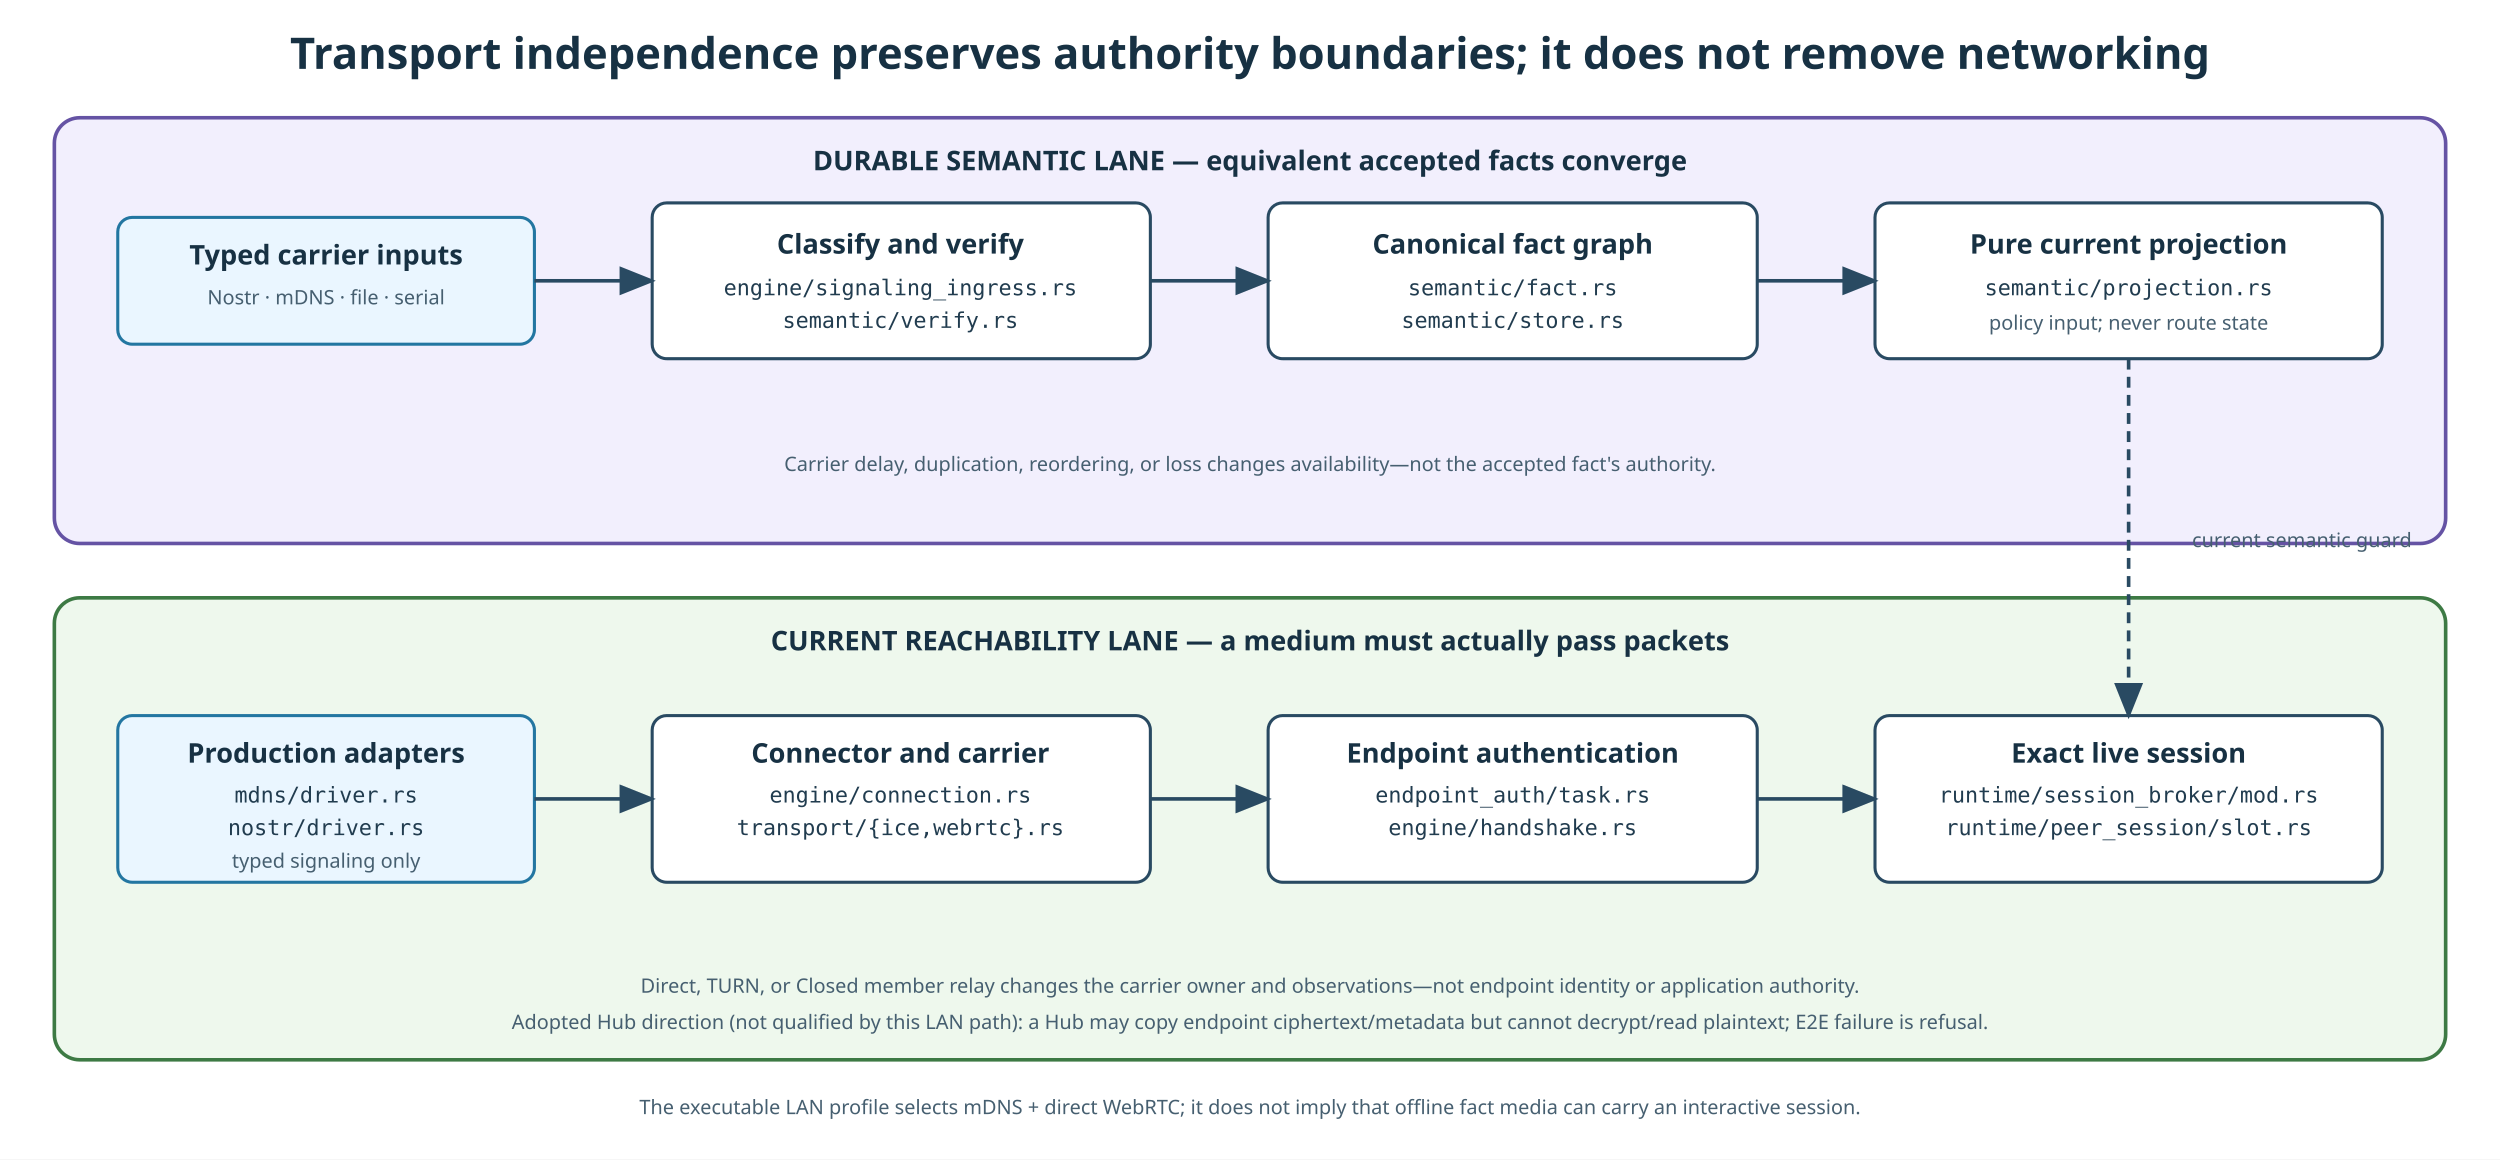
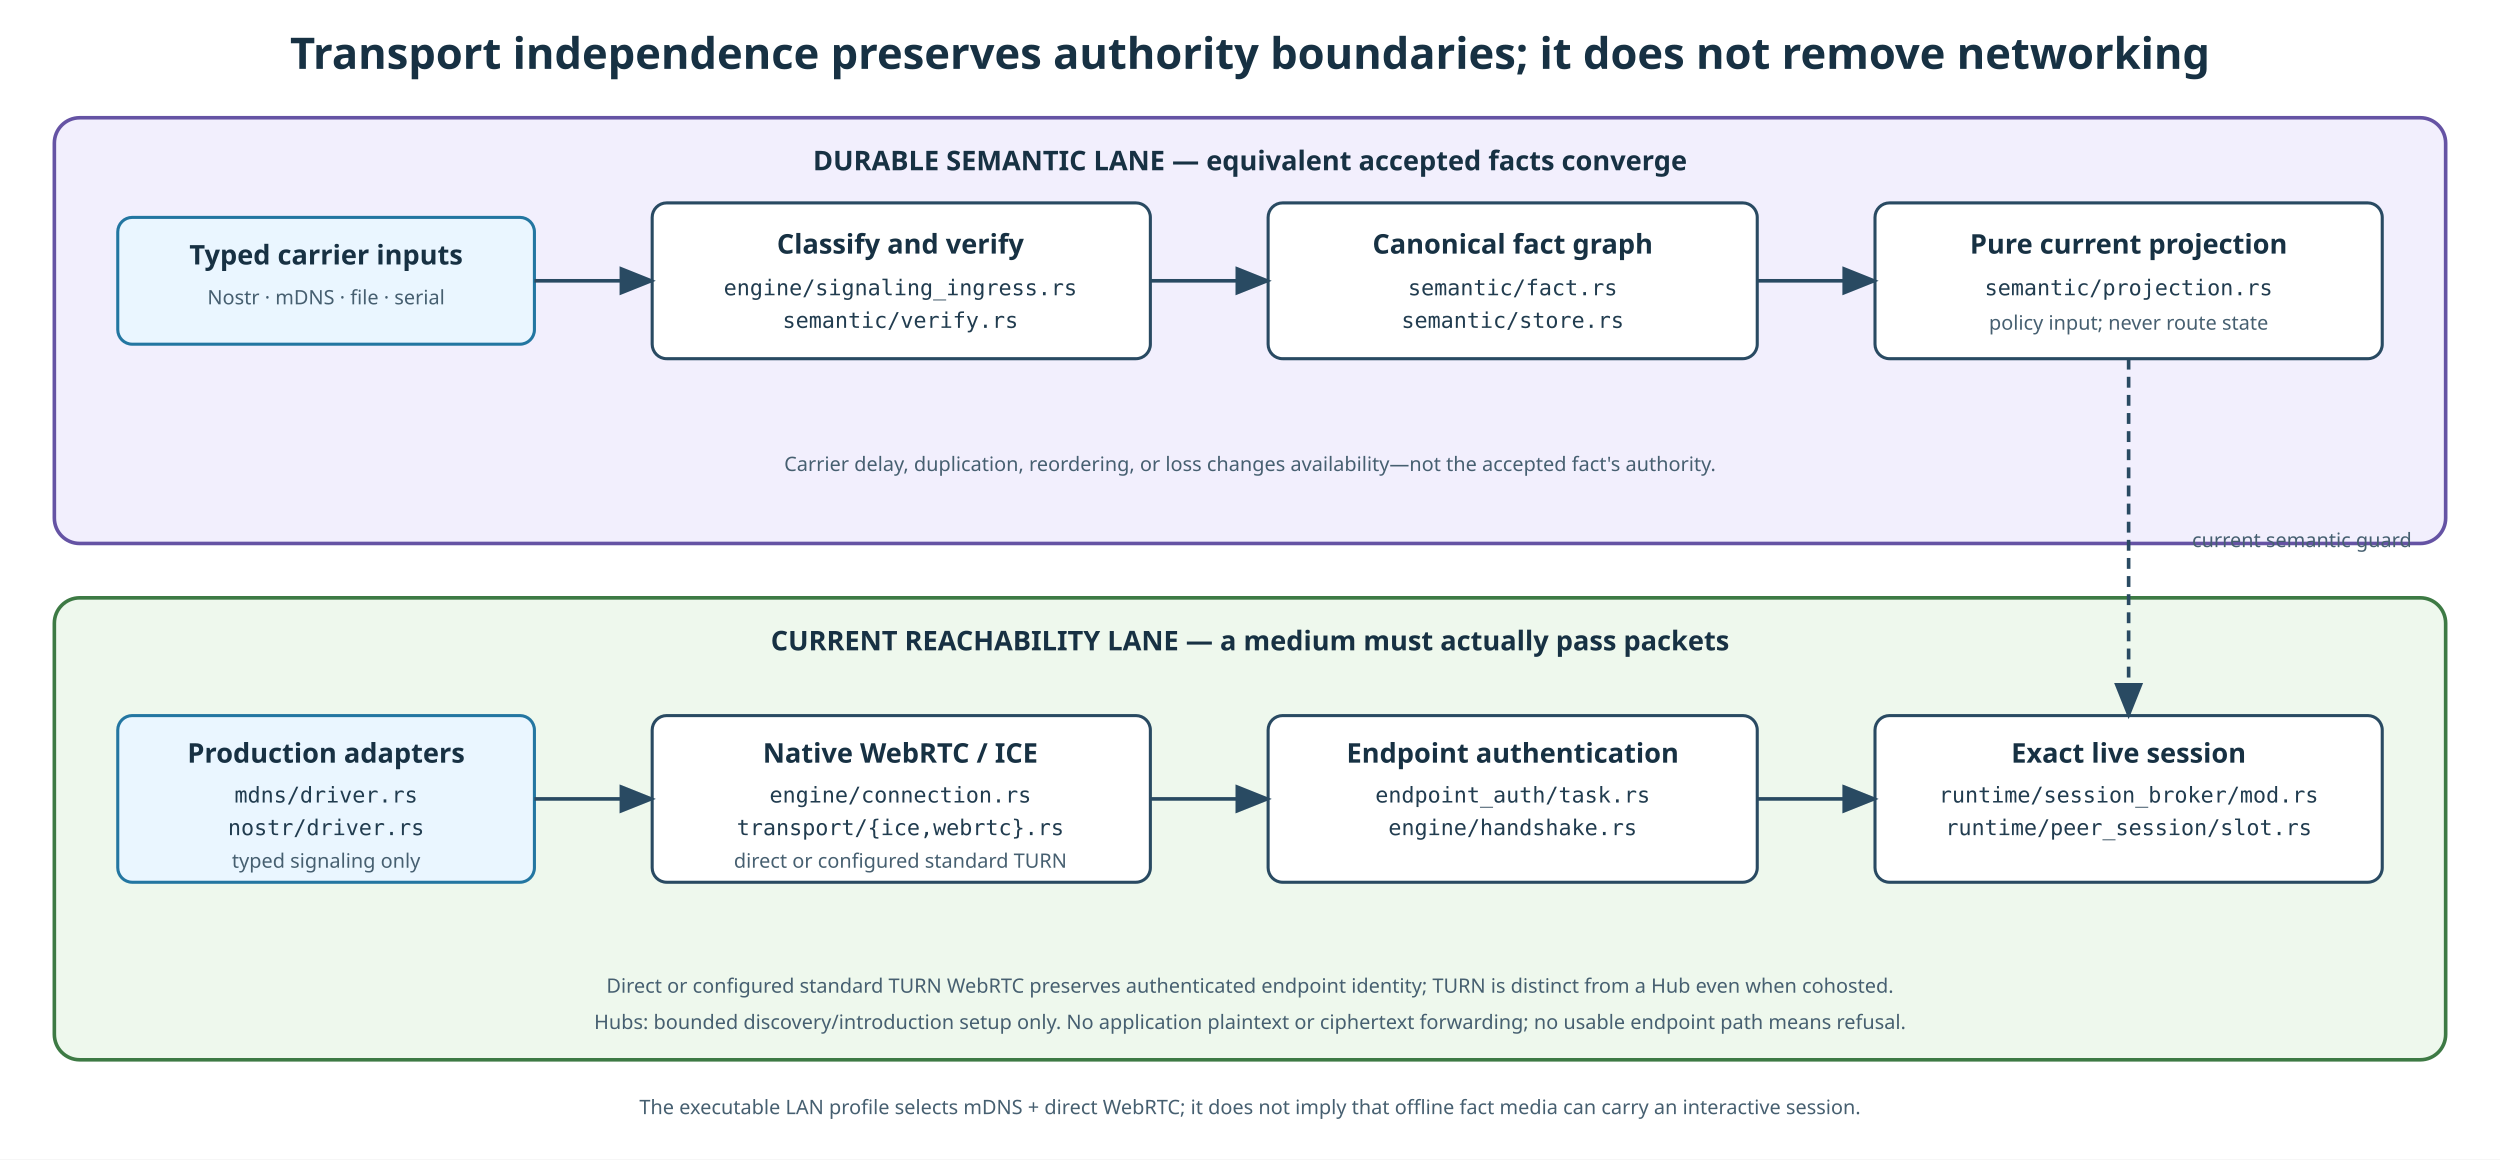
<svg xmlns="http://www.w3.org/2000/svg" width="1380" height="640" viewBox="0 0 1380 640" role="img" aria-labelledby="title desc">
  <defs>
    <marker id="a" markerWidth="10" markerHeight="8" refX="9" refY="4" orient="auto">
      <path d="M0 0L10 4L0 8z" fill="#294a62" />
    </marker>
    <style>.title{font:700 24px sans-serif;fill:#173143}.lane{stroke-width:2;rx:14}.semantic{fill:#f2effd;stroke:#6553a4}.runtime{fill:#eef8ed;stroke:#3d7a44}.carrier{fill:#eaf6ff;stroke:#2376a1;stroke-width:1.7;rx:8}.box{fill:white;stroke:#294a62;stroke-width:1.7;rx:8}.h{font:700 15px sans-serif;fill:#173143}.t{font:12px monospace;fill:#213c4f}.s{font:11px sans-serif;fill:#465f70}.edge{fill:none;stroke:#294a62;stroke-width:2;marker-end:url(#a)}.dash{stroke-dasharray:6 4}</style>
  </defs>
  <rect width="1380" height="640" fill="white" />
  <text class="title" x="690" y="38" text-anchor="middle">Transport independence preserves authority boundaries; it does not remove networking</text>
  <rect class="lane semantic" x="30" y="65" width="1320" height="235" />
  <text class="h" x="690" y="94" text-anchor="middle">DURABLE SEMANTIC LANE — equivalent accepted facts converge</text>
  <rect class="carrier" x="65" y="120" width="230" height="70" />
  <text class="h" x="180" y="146" text-anchor="middle">Typed carrier inputs</text>
  <text class="s" x="180" y="168" text-anchor="middle">Nostr · mDNS · file · serial</text>
  <rect class="box" x="360" y="112" width="275" height="86" />
  <text class="h" x="497" y="140" text-anchor="middle">Classify and verify</text>
  <text class="t" x="497" y="163" text-anchor="middle">engine/signaling_ingress.rs</text>
  <text class="t" x="497" y="181" text-anchor="middle">semantic/verify.rs</text>
  <rect class="box" x="700" y="112" width="270" height="86" />
  <text class="h" x="835" y="140" text-anchor="middle">Canonical fact graph</text>
  <text class="t" x="835" y="163" text-anchor="middle">semantic/fact.rs</text>
  <text class="t" x="835" y="181" text-anchor="middle">semantic/store.rs</text>
  <rect class="box" x="1035" y="112" width="280" height="86" />
  <text class="h" x="1175" y="140" text-anchor="middle">Pure current projection</text>
  <text class="t" x="1175" y="163" text-anchor="middle">semantic/projection.rs</text>
  <text class="s" x="1175" y="182" text-anchor="middle">policy input; never route state</text>
  <path class="edge" d="M295 155H360" />
  <path class="edge" d="M635 155H700" />
  <path class="edge" d="M970 155H1035" />
  <text class="s" x="690" y="260" text-anchor="middle">Carrier delay, duplication, reordering, or loss changes availability—not the accepted fact's authority.</text>
  <rect class="lane runtime" x="30" y="330" width="1320" height="255" />
  <text class="h" x="690" y="359" text-anchor="middle">CURRENT REACHABILITY LANE — a medium must actually pass packets</text>
  <rect class="carrier" x="65" y="395" width="230" height="92" />
  <text class="h" x="180" y="421" text-anchor="middle">Production adapters</text>
  <text class="t" x="180" y="443" text-anchor="middle">mdns/driver.rs</text>
  <text class="t" x="180" y="461" text-anchor="middle">nostr/driver.rs</text>
  <text class="s" x="180" y="479" text-anchor="middle">typed signaling only</text>
  <rect class="box" x="360" y="395" width="275" height="92" />
-   <text class="h" x="497" y="421" text-anchor="middle">Connector and carrier</text>
+   <text class="h" x="497" y="421" text-anchor="middle">Native WebRTC / ICE</text>
  <text class="t" x="497" y="443" text-anchor="middle">engine/connection.rs</text>
  <text class="t" x="497" y="461" text-anchor="middle">transport/{ice,webrtc}.rs</text>
+   <text class="s" x="497" y="479" text-anchor="middle">direct or configured standard TURN</text>
  <rect class="box" x="700" y="395" width="270" height="92" />
  <text class="h" x="835" y="421" text-anchor="middle">Endpoint authentication</text>
  <text class="t" x="835" y="443" text-anchor="middle">endpoint_auth/task.rs</text>
  <text class="t" x="835" y="461" text-anchor="middle">engine/handshake.rs</text>
  <rect class="box" x="1035" y="395" width="280" height="92" />
  <text class="h" x="1175" y="421" text-anchor="middle">Exact live session</text>
  <text class="t" x="1175" y="443" text-anchor="middle">runtime/session_broker/mod.rs</text>
  <text class="t" x="1175" y="461" text-anchor="middle">runtime/peer_session/slot.rs</text>
  <path class="edge" d="M295 441H360" />
  <path class="edge" d="M635 441H700" />
  <path class="edge" d="M970 441H1035" />
  <path class="edge dash" d="M1175 198V395" />
  <text class="s" x="1210" y="302">current semantic guard</text>
-   <text class="s" x="690" y="548" text-anchor="middle">Direct, TURN, or Closed member relay changes the carrier owner and observations—not endpoint identity or application authority.</text>
-   <text class="s" x="690" y="568" text-anchor="middle">Adopted Hub direction (not qualified by this LAN path): a Hub may copy endpoint ciphertext/metadata but cannot decrypt/read plaintext; E2E failure is refusal.</text>
+   <text class="s" x="690" y="548" text-anchor="middle">Direct or configured standard TURN WebRTC preserves authenticated endpoint identity; TURN is distinct from a Hub even when cohosted.</text>
+   <text class="s" x="690" y="568" text-anchor="middle">Hubs: bounded discovery/introduction setup only. No application plaintext or ciphertext forwarding; no usable endpoint path means refusal.</text>
  <text class="s" x="690" y="615" text-anchor="middle">The executable LAN profile selects mDNS + direct WebRTC; it does not imply that offline fact media can carry an interactive session.</text>
</svg>
